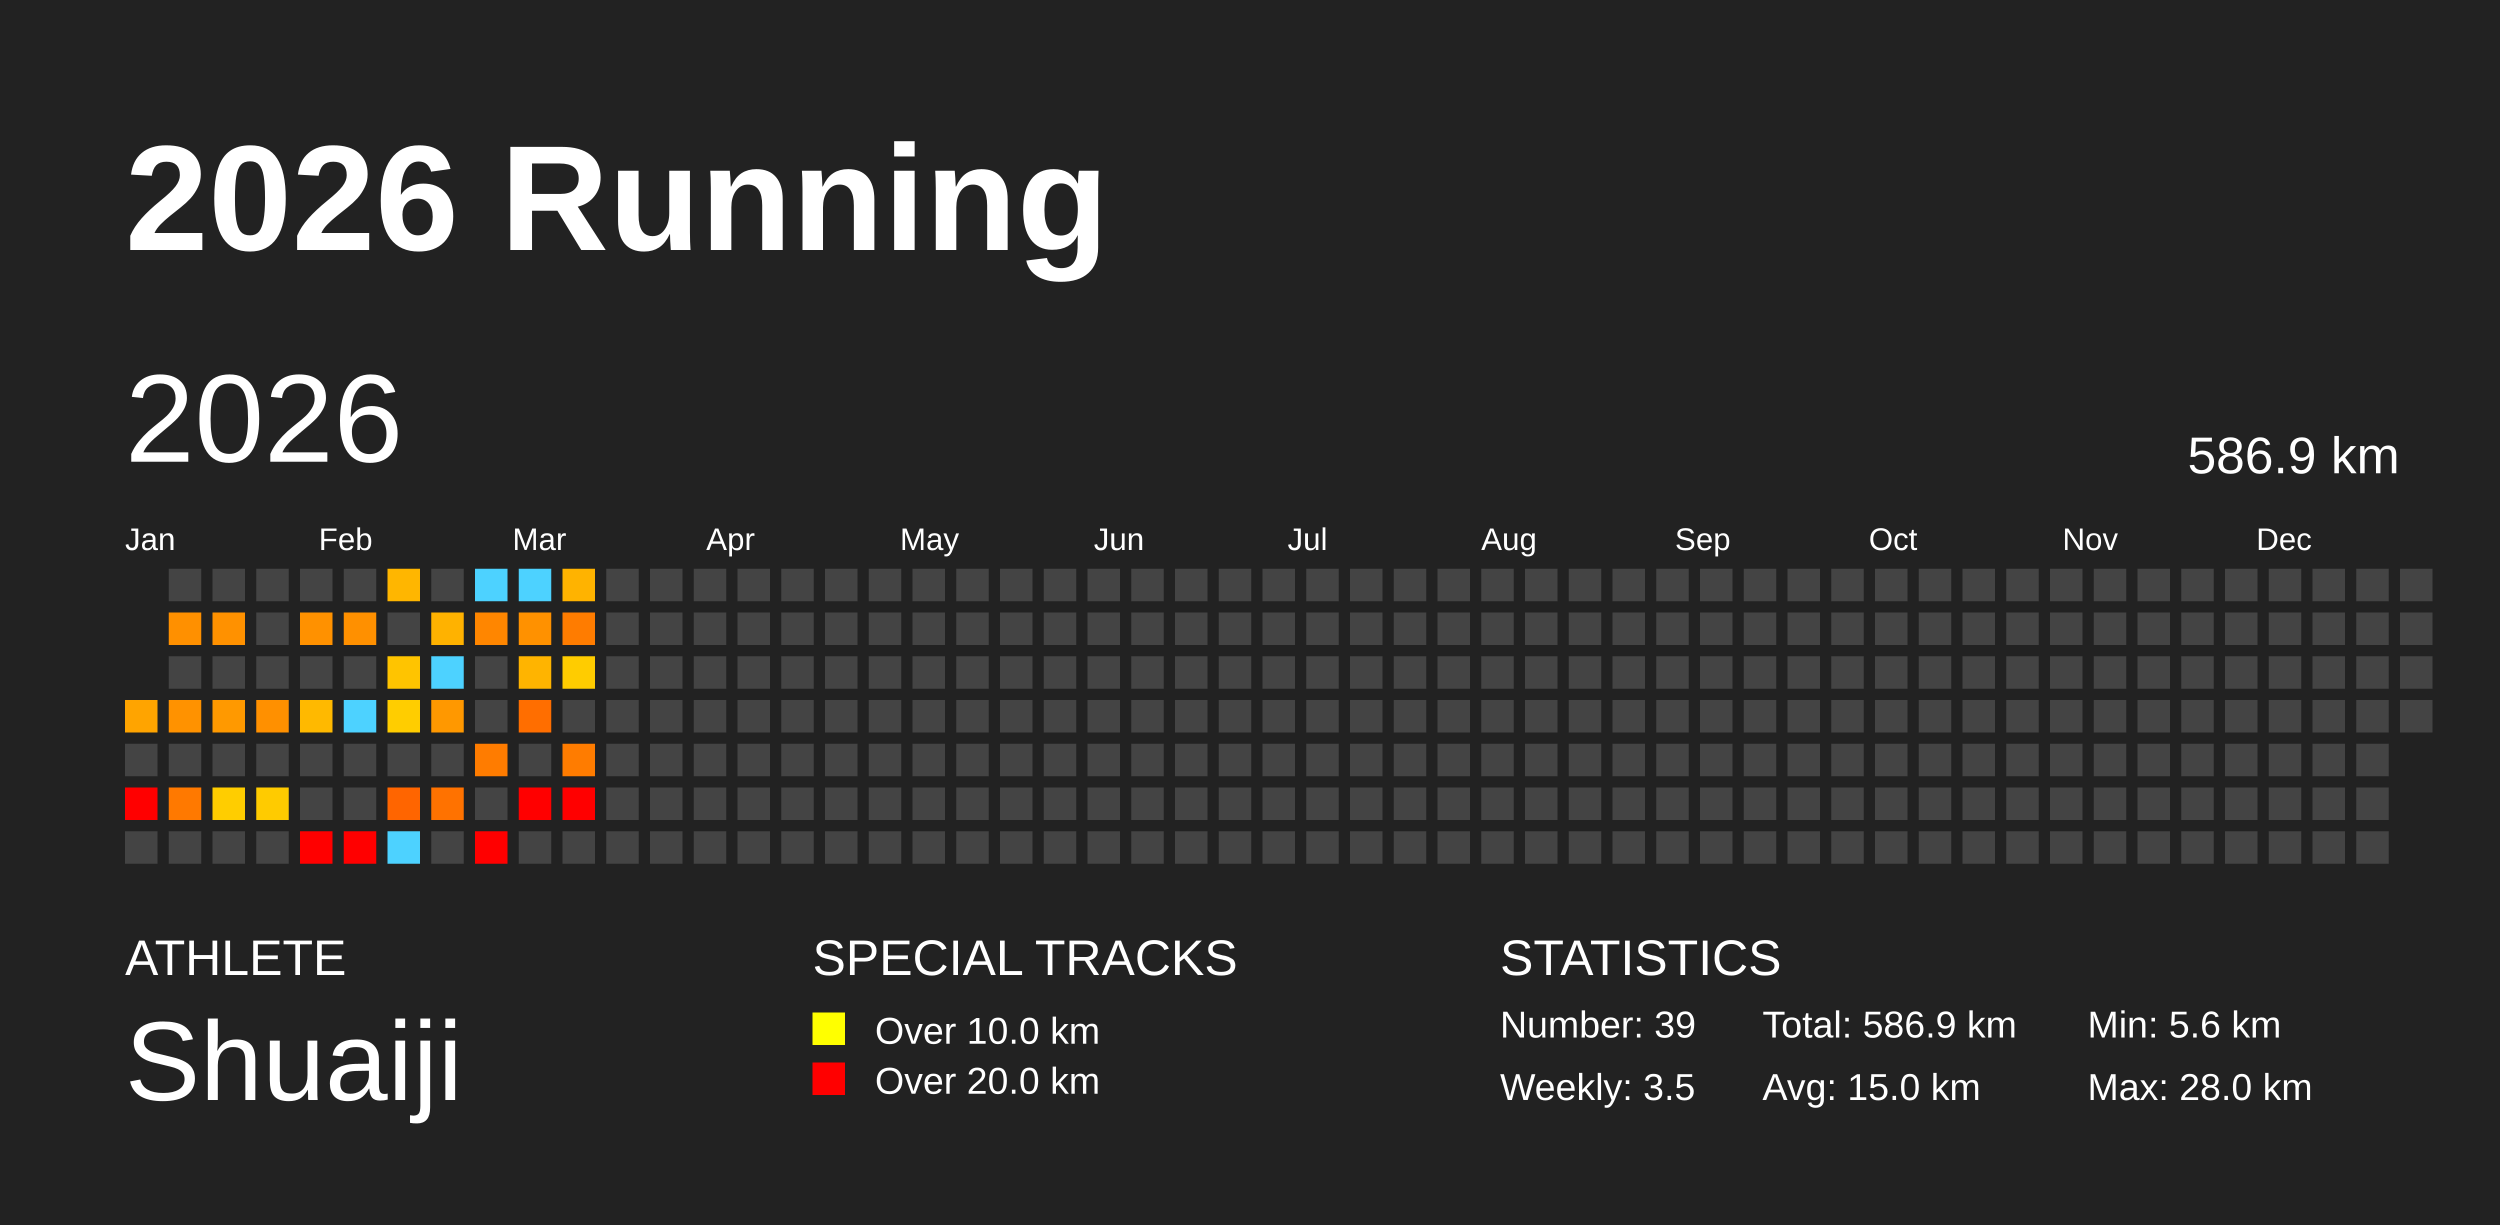
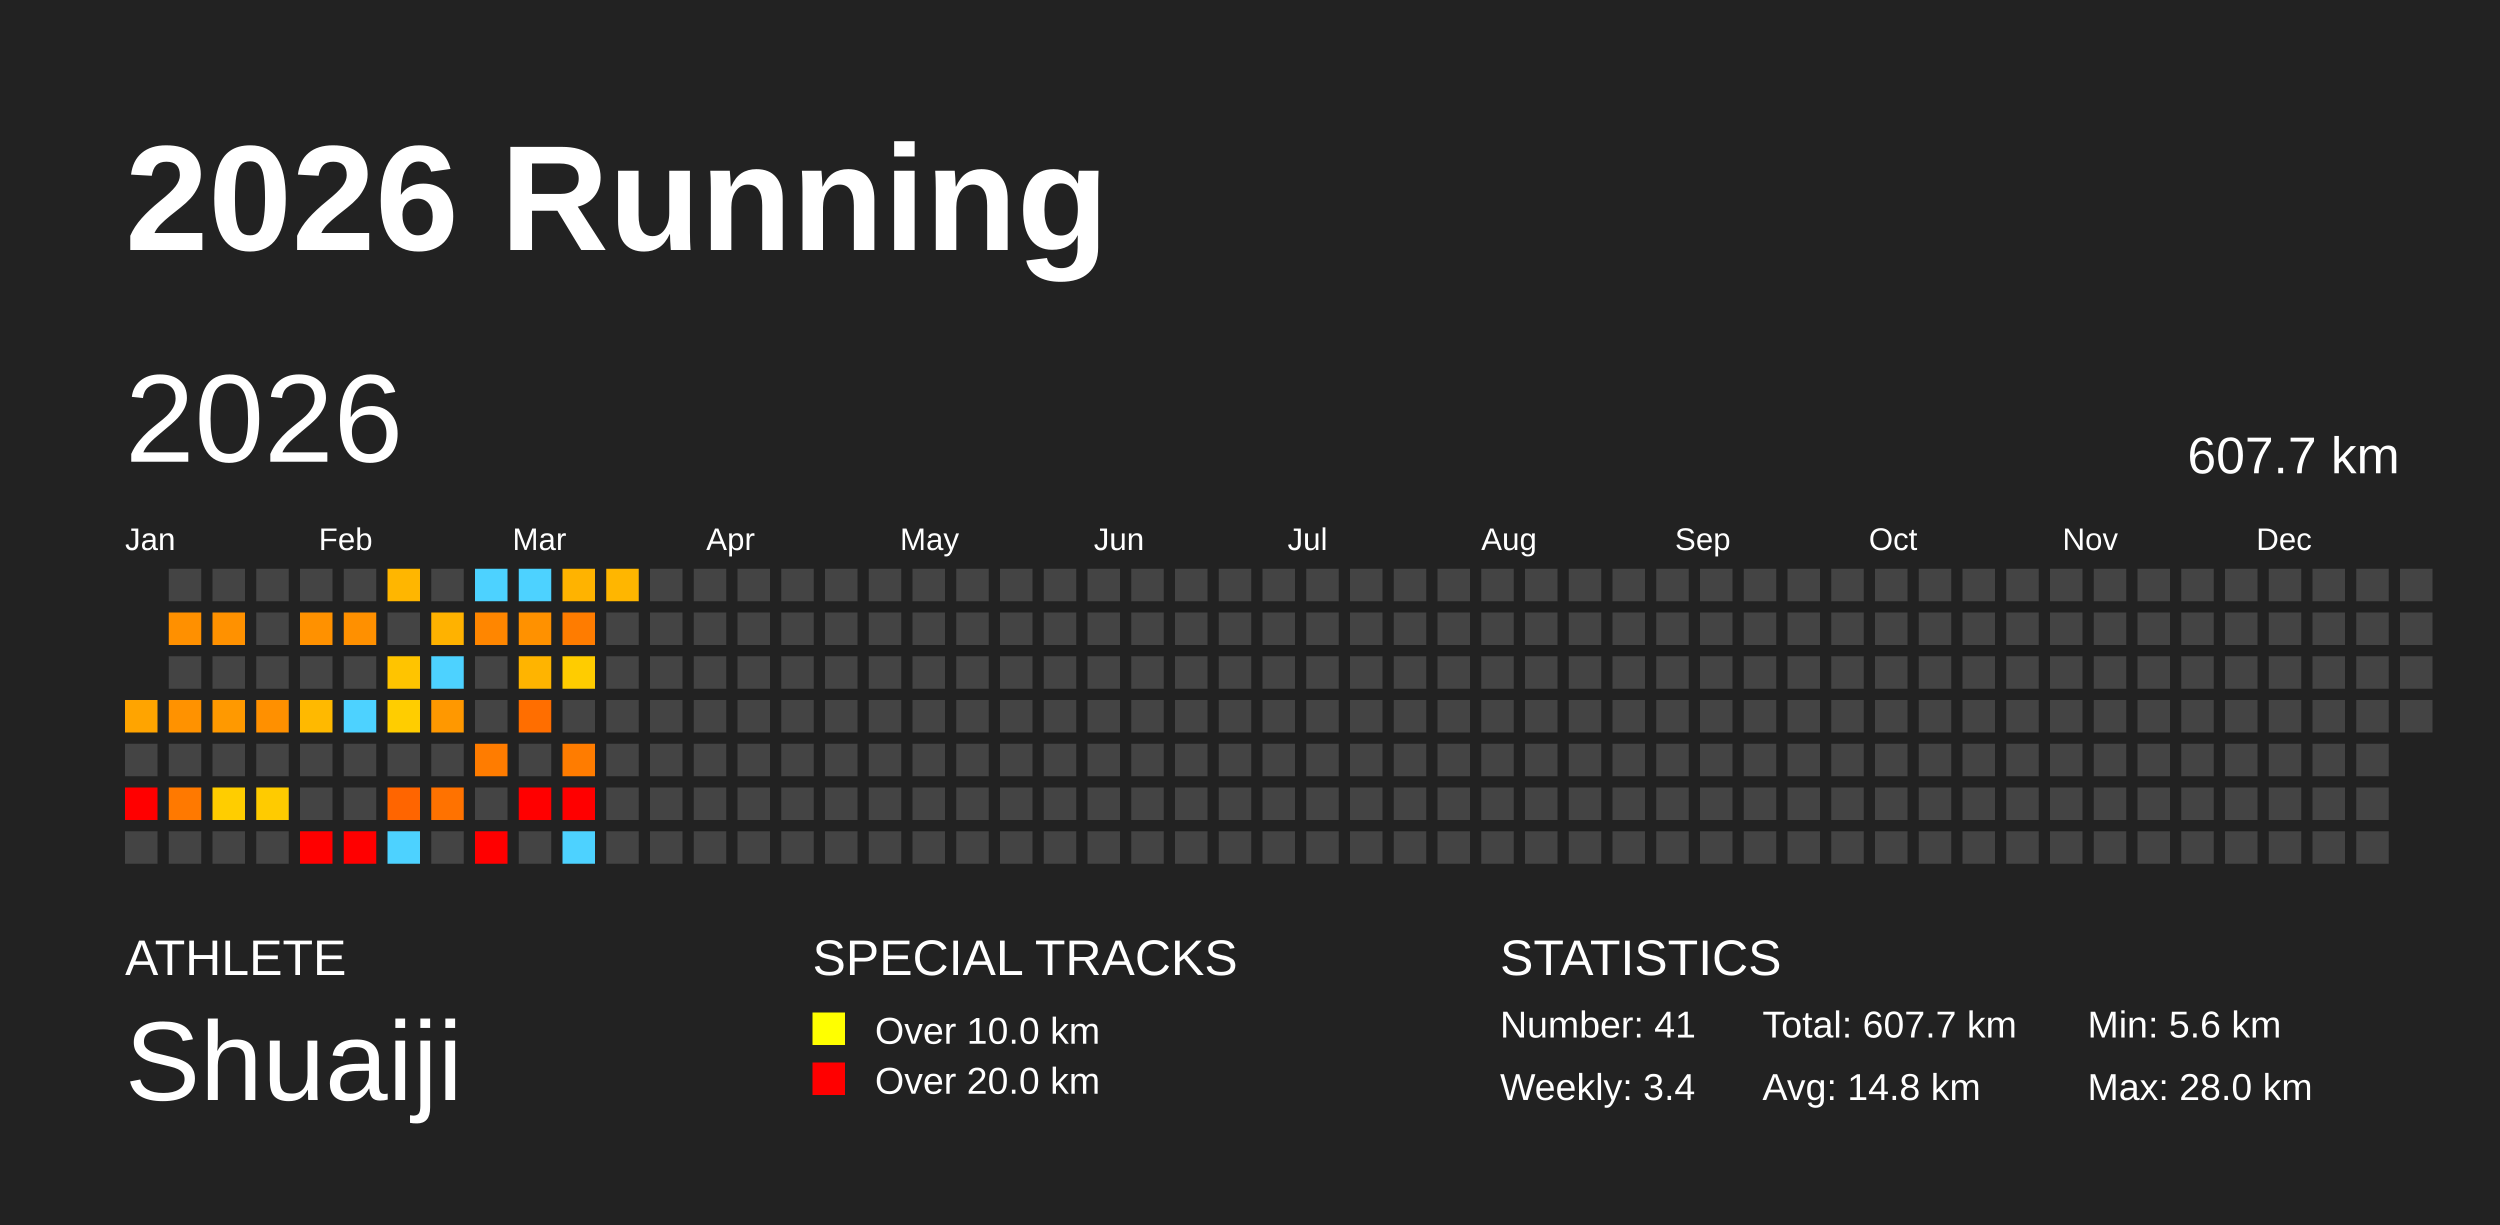
<svg xmlns="http://www.w3.org/2000/svg" baseProfile="full" height="98mm" version="1.1" viewBox="0,0,200,98" width="200mm">
  <defs />
  <rect fill="#222222" height="98" width="200" x="0" y="0" />
  <text fill="#FFFFFF" style="font-size:12px; font-family:Arial; font-weight:bold;" x="10" y="20">2026 Running</text>
  <text fill="#FFFFFF" style="font-size:4px; font-family:Arial" x="10" y="78">ATHLETE</text>
  <text fill="#FFFFFF" style="font-size:9px; font-family:Arial" x="10" y="88">Shuaiji</text>
  <text fill="#FFFFFF" style="font-size:4px; font-family:Arial" x="65" y="78">SPECIAL TRACKS</text>
  <rect fill="yellow" height="2.6" width="2.6" x="65" y="81" />
  <text fill="#FFFFFF" style="font-size:3px; font-family:Arial" x="70" y="83.5">Over 10.0 km</text>
  <rect fill="red" height="2.6" width="2.6" x="65" y="85" />
  <text fill="#FFFFFF" style="font-size:3px; font-family:Arial" x="70" y="87.5">Over 20.0 km</text>
  <text fill="#FFFFFF" style="font-size:4px; font-family:Arial" x="120" y="78">STATISTICS</text>
-   <text fill="#FFFFFF" style="font-size:3px; font-family:Arial" x="120" y="83">Number: 39</text>
-   <text fill="#FFFFFF" style="font-size:3px; font-family:Arial" x="120" y="88">Weekly: 3.5</text>
-   <text fill="#FFFFFF" style="font-size:3px; font-family:Arial" x="141" y="83">Total: 586.9 km</text>
-   <text fill="#FFFFFF" style="font-size:3px; font-family:Arial" x="141" y="88">Avg: 15.0 km</text>
+   <text fill="#FFFFFF" style="font-size:3px; font-family:Arial" x="120" y="83">Number: 41</text>
+   <text fill="#FFFFFF" style="font-size:3px; font-family:Arial" x="120" y="88">Weekly: 3.4</text>
+   <text fill="#FFFFFF" style="font-size:3px; font-family:Arial" x="141" y="83">Total: 607.7 km</text>
+   <text fill="#FFFFFF" style="font-size:3px; font-family:Arial" x="141" y="88">Avg: 14.8 km</text>
  <text fill="#FFFFFF" style="font-size:3px; font-family:Arial" x="167" y="83">Min: 5.6 km</text>
  <text fill="#FFFFFF" style="font-size:3px; font-family:Arial" x="167" y="88">Max: 28.0 km</text>
  <text dominant-baseline="hanging" fill="#FFFFFF" style="font-size:10.0px; font-family:Arial;" x="10" y="30">2026</text>
-   <text dominant-baseline="hanging" fill="#FFFFFF" style="font-size:4.125px; font-family:Arial;" x="175" y="35">586.9 km</text>
+   <text dominant-baseline="hanging" fill="#FFFFFF" style="font-size:4.125px; font-family:Arial;" x="175" y="35">607.7 km</text>
  <text fill="#FFFFFF" style="font-size:2.5px; font-family:Arial" x="10.0" y="44">Jan</text>
  <text fill="#FFFFFF" style="font-size:2.5px; font-family:Arial" x="25.5" y="44">Feb</text>
  <text fill="#FFFFFF" style="font-size:2.5px; font-family:Arial" x="41.0" y="44">Mar</text>
  <text fill="#FFFFFF" style="font-size:2.5px; font-family:Arial" x="56.5" y="44">Apr</text>
  <text fill="#FFFFFF" style="font-size:2.5px; font-family:Arial" x="72.0" y="44">May</text>
  <text fill="#FFFFFF" style="font-size:2.5px; font-family:Arial" x="87.5" y="44">Jun</text>
  <text fill="#FFFFFF" style="font-size:2.5px; font-family:Arial" x="103.0" y="44">Jul</text>
  <text fill="#FFFFFF" style="font-size:2.5px; font-family:Arial" x="118.5" y="44">Aug</text>
  <text fill="#FFFFFF" style="font-size:2.5px; font-family:Arial" x="134.0" y="44">Sep</text>
  <text fill="#FFFFFF" style="font-size:2.5px; font-family:Arial" x="149.5" y="44">Oct</text>
  <text fill="#FFFFFF" style="font-size:2.5px; font-family:Arial" x="165.0" y="44">Nov</text>
  <text fill="#FFFFFF" style="font-size:2.5px; font-family:Arial" x="180.5" y="44">Dec</text>
  <rect fill="#ffa400" height="2.6" width="2.6" x="10.0" y="56.0" />
  <rect fill="#444444" height="2.6" width="2.6" x="10.0" y="59.5" />
  <rect fill="red" height="2.6" width="2.6" x="10.0" y="63.0" />
  <rect fill="#444444" height="2.6" width="2.6" x="10.0" y="66.5" />
  <rect fill="#444444" height="2.6" width="2.6" x="13.5" y="45.5" />
  <rect fill="#ff9000" height="2.6" width="2.6" x="13.5" y="49.0" />
  <rect fill="#444444" height="2.6" width="2.6" x="13.5" y="52.5" />
  <rect fill="#ff9200" height="2.6" width="2.6" x="13.5" y="56.0" />
  <rect fill="#444444" height="2.6" width="2.6" x="13.5" y="59.5" />
  <rect fill="#ff7900" height="2.6" width="2.6" x="13.5" y="63.0" />
  <rect fill="#444444" height="2.6" width="2.6" x="13.5" y="66.5" />
  <rect fill="#444444" height="2.6" width="2.6" x="17.0" y="45.5" />
  <rect fill="#ff9100" height="2.6" width="2.6" x="17.0" y="49.0" />
  <rect fill="#444444" height="2.6" width="2.6" x="17.0" y="52.5" />
  <rect fill="#ff9900" height="2.6" width="2.6" x="17.0" y="56.0" />
  <rect fill="#444444" height="2.6" width="2.6" x="17.0" y="59.5" />
  <rect fill="#ffcd00" height="2.6" width="2.6" x="17.0" y="63.0" />
  <rect fill="#444444" height="2.6" width="2.6" x="17.0" y="66.5" />
  <rect fill="#444444" height="2.6" width="2.6" x="20.5" y="45.5" />
  <rect fill="#444444" height="2.6" width="2.6" x="20.5" y="49.0" />
  <rect fill="#444444" height="2.6" width="2.6" x="20.5" y="52.5" />
  <rect fill="#ff9000" height="2.6" width="2.6" x="20.5" y="56.0" />
  <rect fill="#444444" height="2.6" width="2.6" x="20.5" y="59.5" />
  <rect fill="#ffcb00" height="2.6" width="2.6" x="20.5" y="63.0" />
  <rect fill="#444444" height="2.6" width="2.6" x="20.5" y="66.5" />
  <rect fill="#444444" height="2.6" width="2.6" x="24.0" y="45.5" />
  <rect fill="#ff9100" height="2.6" width="2.6" x="24.0" y="49.0" />
  <rect fill="#444444" height="2.6" width="2.6" x="24.0" y="52.5" />
  <rect fill="#ffb900" height="2.6" width="2.6" x="24.0" y="56.0" />
  <rect fill="#444444" height="2.6" width="2.6" x="24.0" y="59.5" />
  <rect fill="#444444" height="2.6" width="2.6" x="24.0" y="63.0" />
  <rect fill="red" height="2.6" width="2.6" x="24.0" y="66.5" />
  <rect fill="#444444" height="2.6" width="2.6" x="27.5" y="45.5" />
  <rect fill="#ff9000" height="2.6" width="2.6" x="27.5" y="49.0" />
  <rect fill="#444444" height="2.6" width="2.6" x="27.5" y="52.5" />
  <rect fill="#4dd2ff" height="2.6" width="2.6" x="27.5" y="56.0" />
  <rect fill="#444444" height="2.6" width="2.6" x="27.5" y="59.5" />
  <rect fill="#444444" height="2.6" width="2.6" x="27.5" y="63.0" />
  <rect fill="red" height="2.6" width="2.6" x="27.5" y="66.5" />
  <rect fill="#ffb600" height="2.6" width="2.6" x="31.0" y="45.5" />
  <rect fill="#444444" height="2.6" width="2.6" x="31.0" y="49.0" />
  <rect fill="#ffc400" height="2.6" width="2.6" x="31.0" y="52.5" />
  <rect fill="#ffcd00" height="2.6" width="2.6" x="31.0" y="56.0" />
  <rect fill="#444444" height="2.6" width="2.6" x="31.0" y="59.5" />
  <rect fill="#ff6500" height="2.6" width="2.6" x="31.0" y="63.0" />
  <rect fill="#4dd2ff" height="2.6" width="2.6" x="31.0" y="66.5" />
  <rect fill="#444444" height="2.6" width="2.6" x="34.5" y="45.5" />
  <rect fill="#ffb200" height="2.6" width="2.6" x="34.5" y="49.0" />
  <rect fill="#4dd2ff" height="2.6" width="2.6" x="34.5" y="52.5" />
  <rect fill="#ff9800" height="2.6" width="2.6" x="34.5" y="56.0" />
  <rect fill="#444444" height="2.6" width="2.6" x="34.5" y="59.5" />
  <rect fill="#ff7200" height="2.6" width="2.6" x="34.5" y="63.0" />
  <rect fill="#444444" height="2.6" width="2.6" x="34.5" y="66.5" />
  <rect fill="#4dd2ff" height="2.6" width="2.6" x="38.0" y="45.5" />
  <rect fill="#ff8600" height="2.6" width="2.6" x="38.0" y="49.0" />
  <rect fill="#444444" height="2.6" width="2.6" x="38.0" y="52.5" />
  <rect fill="#444444" height="2.6" width="2.6" x="38.0" y="56.0" />
  <rect fill="#ff7c00" height="2.6" width="2.6" x="38.0" y="59.5" />
  <rect fill="#444444" height="2.6" width="2.6" x="38.0" y="63.0" />
  <rect fill="red" height="2.6" width="2.6" x="38.0" y="66.5" />
  <rect fill="#4dd2ff" height="2.6" width="2.6" x="41.5" y="45.5" />
  <rect fill="#ff9100" height="2.6" width="2.6" x="41.5" y="49.0" />
  <rect fill="#ffb400" height="2.6" width="2.6" x="41.5" y="52.5" />
  <rect fill="#ff6e00" height="2.6" width="2.6" x="41.5" y="56.0" />
  <rect fill="#444444" height="2.6" width="2.6" x="41.5" y="59.5" />
  <rect fill="red" height="2.6" width="2.6" x="41.5" y="63.0" />
  <rect fill="#444444" height="2.6" width="2.6" x="41.5" y="66.5" />
  <rect fill="#ffb300" height="2.6" width="2.6" x="45.0" y="45.5" />
  <rect fill="#ff7c00" height="2.6" width="2.6" x="45.0" y="49.0" />
  <rect fill="#ffcc00" height="2.6" width="2.6" x="45.0" y="52.5" />
  <rect fill="#444444" height="2.6" width="2.6" x="45.0" y="56.0" />
  <rect fill="#ff7c00" height="2.6" width="2.6" x="45.0" y="59.5" />
  <rect fill="red" height="2.6" width="2.6" x="45.0" y="63.0" />
-   <rect fill="#444444" height="2.6" width="2.6" x="45.0" y="66.5" />
-   <rect fill="#444444" height="2.6" width="2.6" x="48.5" y="45.5" />
+   <rect fill="#4dd2ff" height="2.6" width="2.6" x="45.0" y="66.5" />
+   <rect fill="#ffb600" height="2.6" width="2.6" x="48.5" y="45.5" />
  <rect fill="#444444" height="2.6" width="2.6" x="48.5" y="49.0" />
  <rect fill="#444444" height="2.6" width="2.6" x="48.5" y="52.5" />
  <rect fill="#444444" height="2.6" width="2.6" x="48.5" y="56.0" />
  <rect fill="#444444" height="2.6" width="2.6" x="48.5" y="59.5" />
  <rect fill="#444444" height="2.6" width="2.6" x="48.5" y="63.0" />
  <rect fill="#444444" height="2.6" width="2.6" x="48.5" y="66.5" />
  <rect fill="#444444" height="2.6" width="2.6" x="52.0" y="45.5" />
  <rect fill="#444444" height="2.6" width="2.6" x="52.0" y="49.0" />
  <rect fill="#444444" height="2.6" width="2.6" x="52.0" y="52.5" />
  <rect fill="#444444" height="2.6" width="2.6" x="52.0" y="56.0" />
  <rect fill="#444444" height="2.6" width="2.6" x="52.0" y="59.5" />
  <rect fill="#444444" height="2.6" width="2.6" x="52.0" y="63.0" />
  <rect fill="#444444" height="2.6" width="2.6" x="52.0" y="66.5" />
  <rect fill="#444444" height="2.6" width="2.6" x="55.5" y="45.5" />
  <rect fill="#444444" height="2.6" width="2.6" x="55.5" y="49.0" />
  <rect fill="#444444" height="2.6" width="2.6" x="55.5" y="52.5" />
  <rect fill="#444444" height="2.6" width="2.6" x="55.5" y="56.0" />
  <rect fill="#444444" height="2.6" width="2.6" x="55.5" y="59.5" />
  <rect fill="#444444" height="2.6" width="2.6" x="55.5" y="63.0" />
  <rect fill="#444444" height="2.6" width="2.6" x="55.5" y="66.5" />
  <rect fill="#444444" height="2.6" width="2.6" x="59.0" y="45.5" />
  <rect fill="#444444" height="2.6" width="2.6" x="59.0" y="49.0" />
  <rect fill="#444444" height="2.6" width="2.6" x="59.0" y="52.5" />
  <rect fill="#444444" height="2.6" width="2.6" x="59.0" y="56.0" />
  <rect fill="#444444" height="2.6" width="2.6" x="59.0" y="59.5" />
  <rect fill="#444444" height="2.6" width="2.6" x="59.0" y="63.0" />
  <rect fill="#444444" height="2.6" width="2.6" x="59.0" y="66.5" />
  <rect fill="#444444" height="2.6" width="2.6" x="62.5" y="45.5" />
  <rect fill="#444444" height="2.6" width="2.6" x="62.5" y="49.0" />
  <rect fill="#444444" height="2.6" width="2.6" x="62.5" y="52.5" />
  <rect fill="#444444" height="2.6" width="2.6" x="62.5" y="56.0" />
  <rect fill="#444444" height="2.6" width="2.6" x="62.5" y="59.5" />
  <rect fill="#444444" height="2.6" width="2.6" x="62.5" y="63.0" />
  <rect fill="#444444" height="2.6" width="2.6" x="62.5" y="66.5" />
  <rect fill="#444444" height="2.6" width="2.6" x="66.0" y="45.5" />
  <rect fill="#444444" height="2.6" width="2.6" x="66.0" y="49.0" />
  <rect fill="#444444" height="2.6" width="2.6" x="66.0" y="52.5" />
  <rect fill="#444444" height="2.6" width="2.6" x="66.0" y="56.0" />
  <rect fill="#444444" height="2.6" width="2.6" x="66.0" y="59.5" />
  <rect fill="#444444" height="2.6" width="2.6" x="66.0" y="63.0" />
  <rect fill="#444444" height="2.6" width="2.6" x="66.0" y="66.5" />
  <rect fill="#444444" height="2.6" width="2.6" x="69.5" y="45.5" />
  <rect fill="#444444" height="2.6" width="2.6" x="69.5" y="49.0" />
  <rect fill="#444444" height="2.6" width="2.6" x="69.5" y="52.5" />
  <rect fill="#444444" height="2.6" width="2.6" x="69.5" y="56.0" />
  <rect fill="#444444" height="2.6" width="2.6" x="69.5" y="59.5" />
  <rect fill="#444444" height="2.6" width="2.6" x="69.5" y="63.0" />
  <rect fill="#444444" height="2.6" width="2.6" x="69.5" y="66.5" />
  <rect fill="#444444" height="2.6" width="2.6" x="73.0" y="45.5" />
  <rect fill="#444444" height="2.6" width="2.6" x="73.0" y="49.0" />
  <rect fill="#444444" height="2.6" width="2.6" x="73.0" y="52.5" />
  <rect fill="#444444" height="2.6" width="2.6" x="73.0" y="56.0" />
  <rect fill="#444444" height="2.6" width="2.6" x="73.0" y="59.5" />
  <rect fill="#444444" height="2.6" width="2.6" x="73.0" y="63.0" />
  <rect fill="#444444" height="2.6" width="2.6" x="73.0" y="66.5" />
  <rect fill="#444444" height="2.6" width="2.6" x="76.5" y="45.5" />
  <rect fill="#444444" height="2.6" width="2.6" x="76.5" y="49.0" />
  <rect fill="#444444" height="2.6" width="2.6" x="76.5" y="52.5" />
  <rect fill="#444444" height="2.6" width="2.6" x="76.5" y="56.0" />
  <rect fill="#444444" height="2.6" width="2.6" x="76.5" y="59.5" />
  <rect fill="#444444" height="2.6" width="2.6" x="76.5" y="63.0" />
  <rect fill="#444444" height="2.6" width="2.6" x="76.5" y="66.5" />
  <rect fill="#444444" height="2.6" width="2.6" x="80.0" y="45.5" />
  <rect fill="#444444" height="2.6" width="2.6" x="80.0" y="49.0" />
  <rect fill="#444444" height="2.6" width="2.6" x="80.0" y="52.5" />
  <rect fill="#444444" height="2.6" width="2.6" x="80.0" y="56.0" />
  <rect fill="#444444" height="2.6" width="2.6" x="80.0" y="59.5" />
  <rect fill="#444444" height="2.6" width="2.6" x="80.0" y="63.0" />
  <rect fill="#444444" height="2.6" width="2.6" x="80.0" y="66.5" />
  <rect fill="#444444" height="2.6" width="2.6" x="83.5" y="45.5" />
  <rect fill="#444444" height="2.6" width="2.6" x="83.5" y="49.0" />
  <rect fill="#444444" height="2.6" width="2.6" x="83.5" y="52.5" />
  <rect fill="#444444" height="2.6" width="2.6" x="83.5" y="56.0" />
  <rect fill="#444444" height="2.6" width="2.6" x="83.5" y="59.5" />
  <rect fill="#444444" height="2.6" width="2.6" x="83.5" y="63.0" />
  <rect fill="#444444" height="2.6" width="2.6" x="83.5" y="66.5" />
  <rect fill="#444444" height="2.6" width="2.6" x="87.0" y="45.5" />
  <rect fill="#444444" height="2.6" width="2.6" x="87.0" y="49.0" />
  <rect fill="#444444" height="2.6" width="2.6" x="87.0" y="52.5" />
  <rect fill="#444444" height="2.6" width="2.6" x="87.0" y="56.0" />
  <rect fill="#444444" height="2.6" width="2.6" x="87.0" y="59.5" />
  <rect fill="#444444" height="2.6" width="2.6" x="87.0" y="63.0" />
  <rect fill="#444444" height="2.6" width="2.6" x="87.0" y="66.5" />
  <rect fill="#444444" height="2.6" width="2.6" x="90.5" y="45.5" />
  <rect fill="#444444" height="2.6" width="2.6" x="90.5" y="49.0" />
  <rect fill="#444444" height="2.6" width="2.6" x="90.5" y="52.5" />
  <rect fill="#444444" height="2.6" width="2.6" x="90.5" y="56.0" />
  <rect fill="#444444" height="2.6" width="2.6" x="90.5" y="59.5" />
  <rect fill="#444444" height="2.6" width="2.6" x="90.5" y="63.0" />
  <rect fill="#444444" height="2.6" width="2.6" x="90.5" y="66.5" />
  <rect fill="#444444" height="2.6" width="2.6" x="94.0" y="45.5" />
  <rect fill="#444444" height="2.6" width="2.6" x="94.0" y="49.0" />
  <rect fill="#444444" height="2.6" width="2.6" x="94.0" y="52.5" />
  <rect fill="#444444" height="2.6" width="2.6" x="94.0" y="56.0" />
  <rect fill="#444444" height="2.6" width="2.6" x="94.0" y="59.5" />
  <rect fill="#444444" height="2.6" width="2.6" x="94.0" y="63.0" />
  <rect fill="#444444" height="2.6" width="2.6" x="94.0" y="66.5" />
  <rect fill="#444444" height="2.6" width="2.6" x="97.5" y="45.5" />
  <rect fill="#444444" height="2.6" width="2.6" x="97.5" y="49.0" />
  <rect fill="#444444" height="2.6" width="2.6" x="97.5" y="52.5" />
  <rect fill="#444444" height="2.6" width="2.6" x="97.5" y="56.0" />
  <rect fill="#444444" height="2.6" width="2.6" x="97.5" y="59.5" />
  <rect fill="#444444" height="2.6" width="2.6" x="97.5" y="63.0" />
  <rect fill="#444444" height="2.6" width="2.6" x="97.5" y="66.5" />
  <rect fill="#444444" height="2.6" width="2.6" x="101.0" y="45.5" />
  <rect fill="#444444" height="2.6" width="2.6" x="101.0" y="49.0" />
  <rect fill="#444444" height="2.6" width="2.6" x="101.0" y="52.5" />
  <rect fill="#444444" height="2.6" width="2.6" x="101.0" y="56.0" />
  <rect fill="#444444" height="2.6" width="2.6" x="101.0" y="59.5" />
  <rect fill="#444444" height="2.6" width="2.6" x="101.0" y="63.0" />
  <rect fill="#444444" height="2.6" width="2.6" x="101.0" y="66.5" />
  <rect fill="#444444" height="2.6" width="2.6" x="104.5" y="45.5" />
  <rect fill="#444444" height="2.6" width="2.6" x="104.5" y="49.0" />
  <rect fill="#444444" height="2.6" width="2.6" x="104.5" y="52.5" />
  <rect fill="#444444" height="2.6" width="2.6" x="104.5" y="56.0" />
  <rect fill="#444444" height="2.6" width="2.6" x="104.5" y="59.5" />
  <rect fill="#444444" height="2.6" width="2.6" x="104.5" y="63.0" />
  <rect fill="#444444" height="2.6" width="2.6" x="104.5" y="66.5" />
  <rect fill="#444444" height="2.6" width="2.6" x="108.0" y="45.5" />
  <rect fill="#444444" height="2.6" width="2.6" x="108.0" y="49.0" />
  <rect fill="#444444" height="2.6" width="2.6" x="108.0" y="52.5" />
  <rect fill="#444444" height="2.6" width="2.6" x="108.0" y="56.0" />
  <rect fill="#444444" height="2.6" width="2.6" x="108.0" y="59.5" />
  <rect fill="#444444" height="2.6" width="2.6" x="108.0" y="63.0" />
  <rect fill="#444444" height="2.6" width="2.6" x="108.0" y="66.5" />
  <rect fill="#444444" height="2.6" width="2.6" x="111.5" y="45.5" />
  <rect fill="#444444" height="2.6" width="2.6" x="111.5" y="49.0" />
  <rect fill="#444444" height="2.6" width="2.6" x="111.5" y="52.5" />
  <rect fill="#444444" height="2.6" width="2.6" x="111.5" y="56.0" />
  <rect fill="#444444" height="2.6" width="2.6" x="111.5" y="59.5" />
  <rect fill="#444444" height="2.6" width="2.6" x="111.5" y="63.0" />
  <rect fill="#444444" height="2.6" width="2.6" x="111.5" y="66.5" />
  <rect fill="#444444" height="2.6" width="2.6" x="115.0" y="45.5" />
  <rect fill="#444444" height="2.6" width="2.6" x="115.0" y="49.0" />
  <rect fill="#444444" height="2.6" width="2.6" x="115.0" y="52.5" />
  <rect fill="#444444" height="2.6" width="2.6" x="115.0" y="56.0" />
  <rect fill="#444444" height="2.6" width="2.6" x="115.0" y="59.5" />
  <rect fill="#444444" height="2.6" width="2.6" x="115.0" y="63.0" />
  <rect fill="#444444" height="2.6" width="2.6" x="115.0" y="66.5" />
  <rect fill="#444444" height="2.6" width="2.6" x="118.5" y="45.5" />
  <rect fill="#444444" height="2.6" width="2.6" x="118.5" y="49.0" />
  <rect fill="#444444" height="2.6" width="2.6" x="118.5" y="52.5" />
  <rect fill="#444444" height="2.6" width="2.6" x="118.5" y="56.0" />
  <rect fill="#444444" height="2.6" width="2.6" x="118.5" y="59.5" />
  <rect fill="#444444" height="2.6" width="2.6" x="118.5" y="63.0" />
  <rect fill="#444444" height="2.6" width="2.6" x="118.5" y="66.5" />
  <rect fill="#444444" height="2.6" width="2.6" x="122.0" y="45.5" />
  <rect fill="#444444" height="2.6" width="2.6" x="122.0" y="49.0" />
  <rect fill="#444444" height="2.6" width="2.6" x="122.0" y="52.5" />
  <rect fill="#444444" height="2.6" width="2.6" x="122.0" y="56.0" />
  <rect fill="#444444" height="2.6" width="2.6" x="122.0" y="59.5" />
  <rect fill="#444444" height="2.6" width="2.6" x="122.0" y="63.0" />
  <rect fill="#444444" height="2.6" width="2.6" x="122.0" y="66.5" />
  <rect fill="#444444" height="2.6" width="2.6" x="125.5" y="45.5" />
  <rect fill="#444444" height="2.6" width="2.6" x="125.5" y="49.0" />
  <rect fill="#444444" height="2.6" width="2.6" x="125.5" y="52.5" />
  <rect fill="#444444" height="2.6" width="2.6" x="125.5" y="56.0" />
  <rect fill="#444444" height="2.6" width="2.6" x="125.5" y="59.5" />
  <rect fill="#444444" height="2.6" width="2.6" x="125.5" y="63.0" />
  <rect fill="#444444" height="2.6" width="2.6" x="125.5" y="66.5" />
  <rect fill="#444444" height="2.6" width="2.6" x="129.0" y="45.5" />
  <rect fill="#444444" height="2.6" width="2.6" x="129.0" y="49.0" />
  <rect fill="#444444" height="2.6" width="2.6" x="129.0" y="52.5" />
  <rect fill="#444444" height="2.6" width="2.6" x="129.0" y="56.0" />
  <rect fill="#444444" height="2.6" width="2.6" x="129.0" y="59.5" />
  <rect fill="#444444" height="2.6" width="2.6" x="129.0" y="63.0" />
  <rect fill="#444444" height="2.6" width="2.6" x="129.0" y="66.5" />
  <rect fill="#444444" height="2.6" width="2.6" x="132.5" y="45.5" />
  <rect fill="#444444" height="2.6" width="2.6" x="132.5" y="49.0" />
  <rect fill="#444444" height="2.6" width="2.6" x="132.5" y="52.5" />
  <rect fill="#444444" height="2.6" width="2.6" x="132.5" y="56.0" />
  <rect fill="#444444" height="2.6" width="2.6" x="132.5" y="59.5" />
  <rect fill="#444444" height="2.6" width="2.6" x="132.5" y="63.0" />
  <rect fill="#444444" height="2.6" width="2.6" x="132.5" y="66.5" />
  <rect fill="#444444" height="2.6" width="2.6" x="136.0" y="45.5" />
  <rect fill="#444444" height="2.6" width="2.6" x="136.0" y="49.0" />
  <rect fill="#444444" height="2.6" width="2.6" x="136.0" y="52.5" />
  <rect fill="#444444" height="2.6" width="2.6" x="136.0" y="56.0" />
  <rect fill="#444444" height="2.6" width="2.6" x="136.0" y="59.5" />
  <rect fill="#444444" height="2.6" width="2.6" x="136.0" y="63.0" />
  <rect fill="#444444" height="2.6" width="2.6" x="136.0" y="66.5" />
  <rect fill="#444444" height="2.6" width="2.6" x="139.5" y="45.5" />
  <rect fill="#444444" height="2.6" width="2.6" x="139.5" y="49.0" />
  <rect fill="#444444" height="2.6" width="2.6" x="139.5" y="52.5" />
  <rect fill="#444444" height="2.6" width="2.6" x="139.5" y="56.0" />
  <rect fill="#444444" height="2.6" width="2.6" x="139.5" y="59.5" />
  <rect fill="#444444" height="2.6" width="2.6" x="139.5" y="63.0" />
  <rect fill="#444444" height="2.6" width="2.6" x="139.5" y="66.5" />
  <rect fill="#444444" height="2.6" width="2.6" x="143.0" y="45.5" />
  <rect fill="#444444" height="2.6" width="2.6" x="143.0" y="49.0" />
  <rect fill="#444444" height="2.6" width="2.6" x="143.0" y="52.5" />
  <rect fill="#444444" height="2.6" width="2.6" x="143.0" y="56.0" />
  <rect fill="#444444" height="2.6" width="2.6" x="143.0" y="59.5" />
  <rect fill="#444444" height="2.6" width="2.6" x="143.0" y="63.0" />
  <rect fill="#444444" height="2.6" width="2.6" x="143.0" y="66.5" />
  <rect fill="#444444" height="2.6" width="2.6" x="146.5" y="45.5" />
  <rect fill="#444444" height="2.6" width="2.6" x="146.5" y="49.0" />
  <rect fill="#444444" height="2.6" width="2.6" x="146.5" y="52.5" />
  <rect fill="#444444" height="2.6" width="2.6" x="146.5" y="56.0" />
  <rect fill="#444444" height="2.6" width="2.6" x="146.5" y="59.5" />
  <rect fill="#444444" height="2.6" width="2.6" x="146.5" y="63.0" />
  <rect fill="#444444" height="2.6" width="2.6" x="146.5" y="66.5" />
  <rect fill="#444444" height="2.6" width="2.6" x="150.0" y="45.5" />
  <rect fill="#444444" height="2.6" width="2.6" x="150.0" y="49.0" />
  <rect fill="#444444" height="2.6" width="2.6" x="150.0" y="52.5" />
  <rect fill="#444444" height="2.6" width="2.6" x="150.0" y="56.0" />
  <rect fill="#444444" height="2.6" width="2.6" x="150.0" y="59.5" />
  <rect fill="#444444" height="2.6" width="2.6" x="150.0" y="63.0" />
  <rect fill="#444444" height="2.6" width="2.6" x="150.0" y="66.5" />
  <rect fill="#444444" height="2.6" width="2.6" x="153.5" y="45.5" />
  <rect fill="#444444" height="2.6" width="2.6" x="153.5" y="49.0" />
  <rect fill="#444444" height="2.6" width="2.6" x="153.5" y="52.5" />
  <rect fill="#444444" height="2.6" width="2.6" x="153.5" y="56.0" />
  <rect fill="#444444" height="2.6" width="2.6" x="153.5" y="59.5" />
  <rect fill="#444444" height="2.6" width="2.6" x="153.5" y="63.0" />
  <rect fill="#444444" height="2.6" width="2.6" x="153.5" y="66.5" />
  <rect fill="#444444" height="2.6" width="2.6" x="157.0" y="45.5" />
  <rect fill="#444444" height="2.6" width="2.6" x="157.0" y="49.0" />
  <rect fill="#444444" height="2.6" width="2.6" x="157.0" y="52.5" />
  <rect fill="#444444" height="2.6" width="2.6" x="157.0" y="56.0" />
  <rect fill="#444444" height="2.6" width="2.6" x="157.0" y="59.5" />
  <rect fill="#444444" height="2.6" width="2.6" x="157.0" y="63.0" />
  <rect fill="#444444" height="2.6" width="2.6" x="157.0" y="66.5" />
  <rect fill="#444444" height="2.6" width="2.6" x="160.5" y="45.5" />
  <rect fill="#444444" height="2.6" width="2.6" x="160.5" y="49.0" />
  <rect fill="#444444" height="2.6" width="2.6" x="160.5" y="52.5" />
  <rect fill="#444444" height="2.6" width="2.6" x="160.5" y="56.0" />
  <rect fill="#444444" height="2.6" width="2.6" x="160.5" y="59.5" />
  <rect fill="#444444" height="2.6" width="2.6" x="160.5" y="63.0" />
  <rect fill="#444444" height="2.6" width="2.6" x="160.5" y="66.5" />
  <rect fill="#444444" height="2.6" width="2.6" x="164.0" y="45.5" />
  <rect fill="#444444" height="2.6" width="2.6" x="164.0" y="49.0" />
  <rect fill="#444444" height="2.6" width="2.6" x="164.0" y="52.5" />
  <rect fill="#444444" height="2.6" width="2.6" x="164.0" y="56.0" />
  <rect fill="#444444" height="2.6" width="2.6" x="164.0" y="59.5" />
  <rect fill="#444444" height="2.6" width="2.6" x="164.0" y="63.0" />
  <rect fill="#444444" height="2.6" width="2.6" x="164.0" y="66.5" />
  <rect fill="#444444" height="2.6" width="2.6" x="167.5" y="45.5" />
  <rect fill="#444444" height="2.6" width="2.6" x="167.5" y="49.0" />
  <rect fill="#444444" height="2.6" width="2.6" x="167.5" y="52.5" />
  <rect fill="#444444" height="2.6" width="2.6" x="167.5" y="56.0" />
  <rect fill="#444444" height="2.6" width="2.6" x="167.5" y="59.5" />
  <rect fill="#444444" height="2.6" width="2.6" x="167.5" y="63.0" />
  <rect fill="#444444" height="2.6" width="2.6" x="167.5" y="66.5" />
  <rect fill="#444444" height="2.6" width="2.6" x="171.0" y="45.5" />
  <rect fill="#444444" height="2.6" width="2.6" x="171.0" y="49.0" />
  <rect fill="#444444" height="2.6" width="2.6" x="171.0" y="52.5" />
  <rect fill="#444444" height="2.6" width="2.6" x="171.0" y="56.0" />
  <rect fill="#444444" height="2.6" width="2.6" x="171.0" y="59.5" />
  <rect fill="#444444" height="2.6" width="2.6" x="171.0" y="63.0" />
  <rect fill="#444444" height="2.6" width="2.6" x="171.0" y="66.5" />
  <rect fill="#444444" height="2.6" width="2.6" x="174.5" y="45.5" />
  <rect fill="#444444" height="2.6" width="2.6" x="174.5" y="49.0" />
  <rect fill="#444444" height="2.6" width="2.6" x="174.5" y="52.5" />
  <rect fill="#444444" height="2.6" width="2.6" x="174.5" y="56.0" />
  <rect fill="#444444" height="2.6" width="2.6" x="174.5" y="59.5" />
  <rect fill="#444444" height="2.6" width="2.6" x="174.5" y="63.0" />
  <rect fill="#444444" height="2.6" width="2.6" x="174.5" y="66.5" />
  <rect fill="#444444" height="2.6" width="2.6" x="178.0" y="45.5" />
  <rect fill="#444444" height="2.6" width="2.6" x="178.0" y="49.0" />
  <rect fill="#444444" height="2.6" width="2.6" x="178.0" y="52.5" />
  <rect fill="#444444" height="2.6" width="2.6" x="178.0" y="56.0" />
  <rect fill="#444444" height="2.6" width="2.6" x="178.0" y="59.5" />
  <rect fill="#444444" height="2.6" width="2.6" x="178.0" y="63.0" />
  <rect fill="#444444" height="2.6" width="2.6" x="178.0" y="66.5" />
  <rect fill="#444444" height="2.6" width="2.6" x="181.5" y="45.5" />
  <rect fill="#444444" height="2.6" width="2.6" x="181.5" y="49.0" />
  <rect fill="#444444" height="2.6" width="2.6" x="181.5" y="52.5" />
  <rect fill="#444444" height="2.6" width="2.6" x="181.5" y="56.0" />
  <rect fill="#444444" height="2.6" width="2.6" x="181.5" y="59.5" />
  <rect fill="#444444" height="2.6" width="2.6" x="181.5" y="63.0" />
  <rect fill="#444444" height="2.6" width="2.6" x="181.5" y="66.5" />
  <rect fill="#444444" height="2.6" width="2.6" x="185.0" y="45.5" />
  <rect fill="#444444" height="2.6" width="2.6" x="185.0" y="49.0" />
  <rect fill="#444444" height="2.6" width="2.6" x="185.0" y="52.5" />
  <rect fill="#444444" height="2.6" width="2.6" x="185.0" y="56.0" />
  <rect fill="#444444" height="2.6" width="2.6" x="185.0" y="59.5" />
  <rect fill="#444444" height="2.6" width="2.6" x="185.0" y="63.0" />
  <rect fill="#444444" height="2.6" width="2.6" x="185.0" y="66.5" />
  <rect fill="#444444" height="2.6" width="2.6" x="188.5" y="45.5" />
  <rect fill="#444444" height="2.6" width="2.6" x="188.5" y="49.0" />
  <rect fill="#444444" height="2.6" width="2.6" x="188.5" y="52.5" />
  <rect fill="#444444" height="2.6" width="2.6" x="188.5" y="56.0" />
  <rect fill="#444444" height="2.6" width="2.6" x="188.5" y="59.5" />
  <rect fill="#444444" height="2.6" width="2.6" x="188.5" y="63.0" />
  <rect fill="#444444" height="2.6" width="2.6" x="188.5" y="66.5" />
  <rect fill="#444444" height="2.6" width="2.6" x="192.0" y="45.5" />
  <rect fill="#444444" height="2.6" width="2.6" x="192.0" y="49.0" />
  <rect fill="#444444" height="2.6" width="2.6" x="192.0" y="52.5" />
  <rect fill="#444444" height="2.6" width="2.6" x="192.0" y="56.0" />
</svg>
